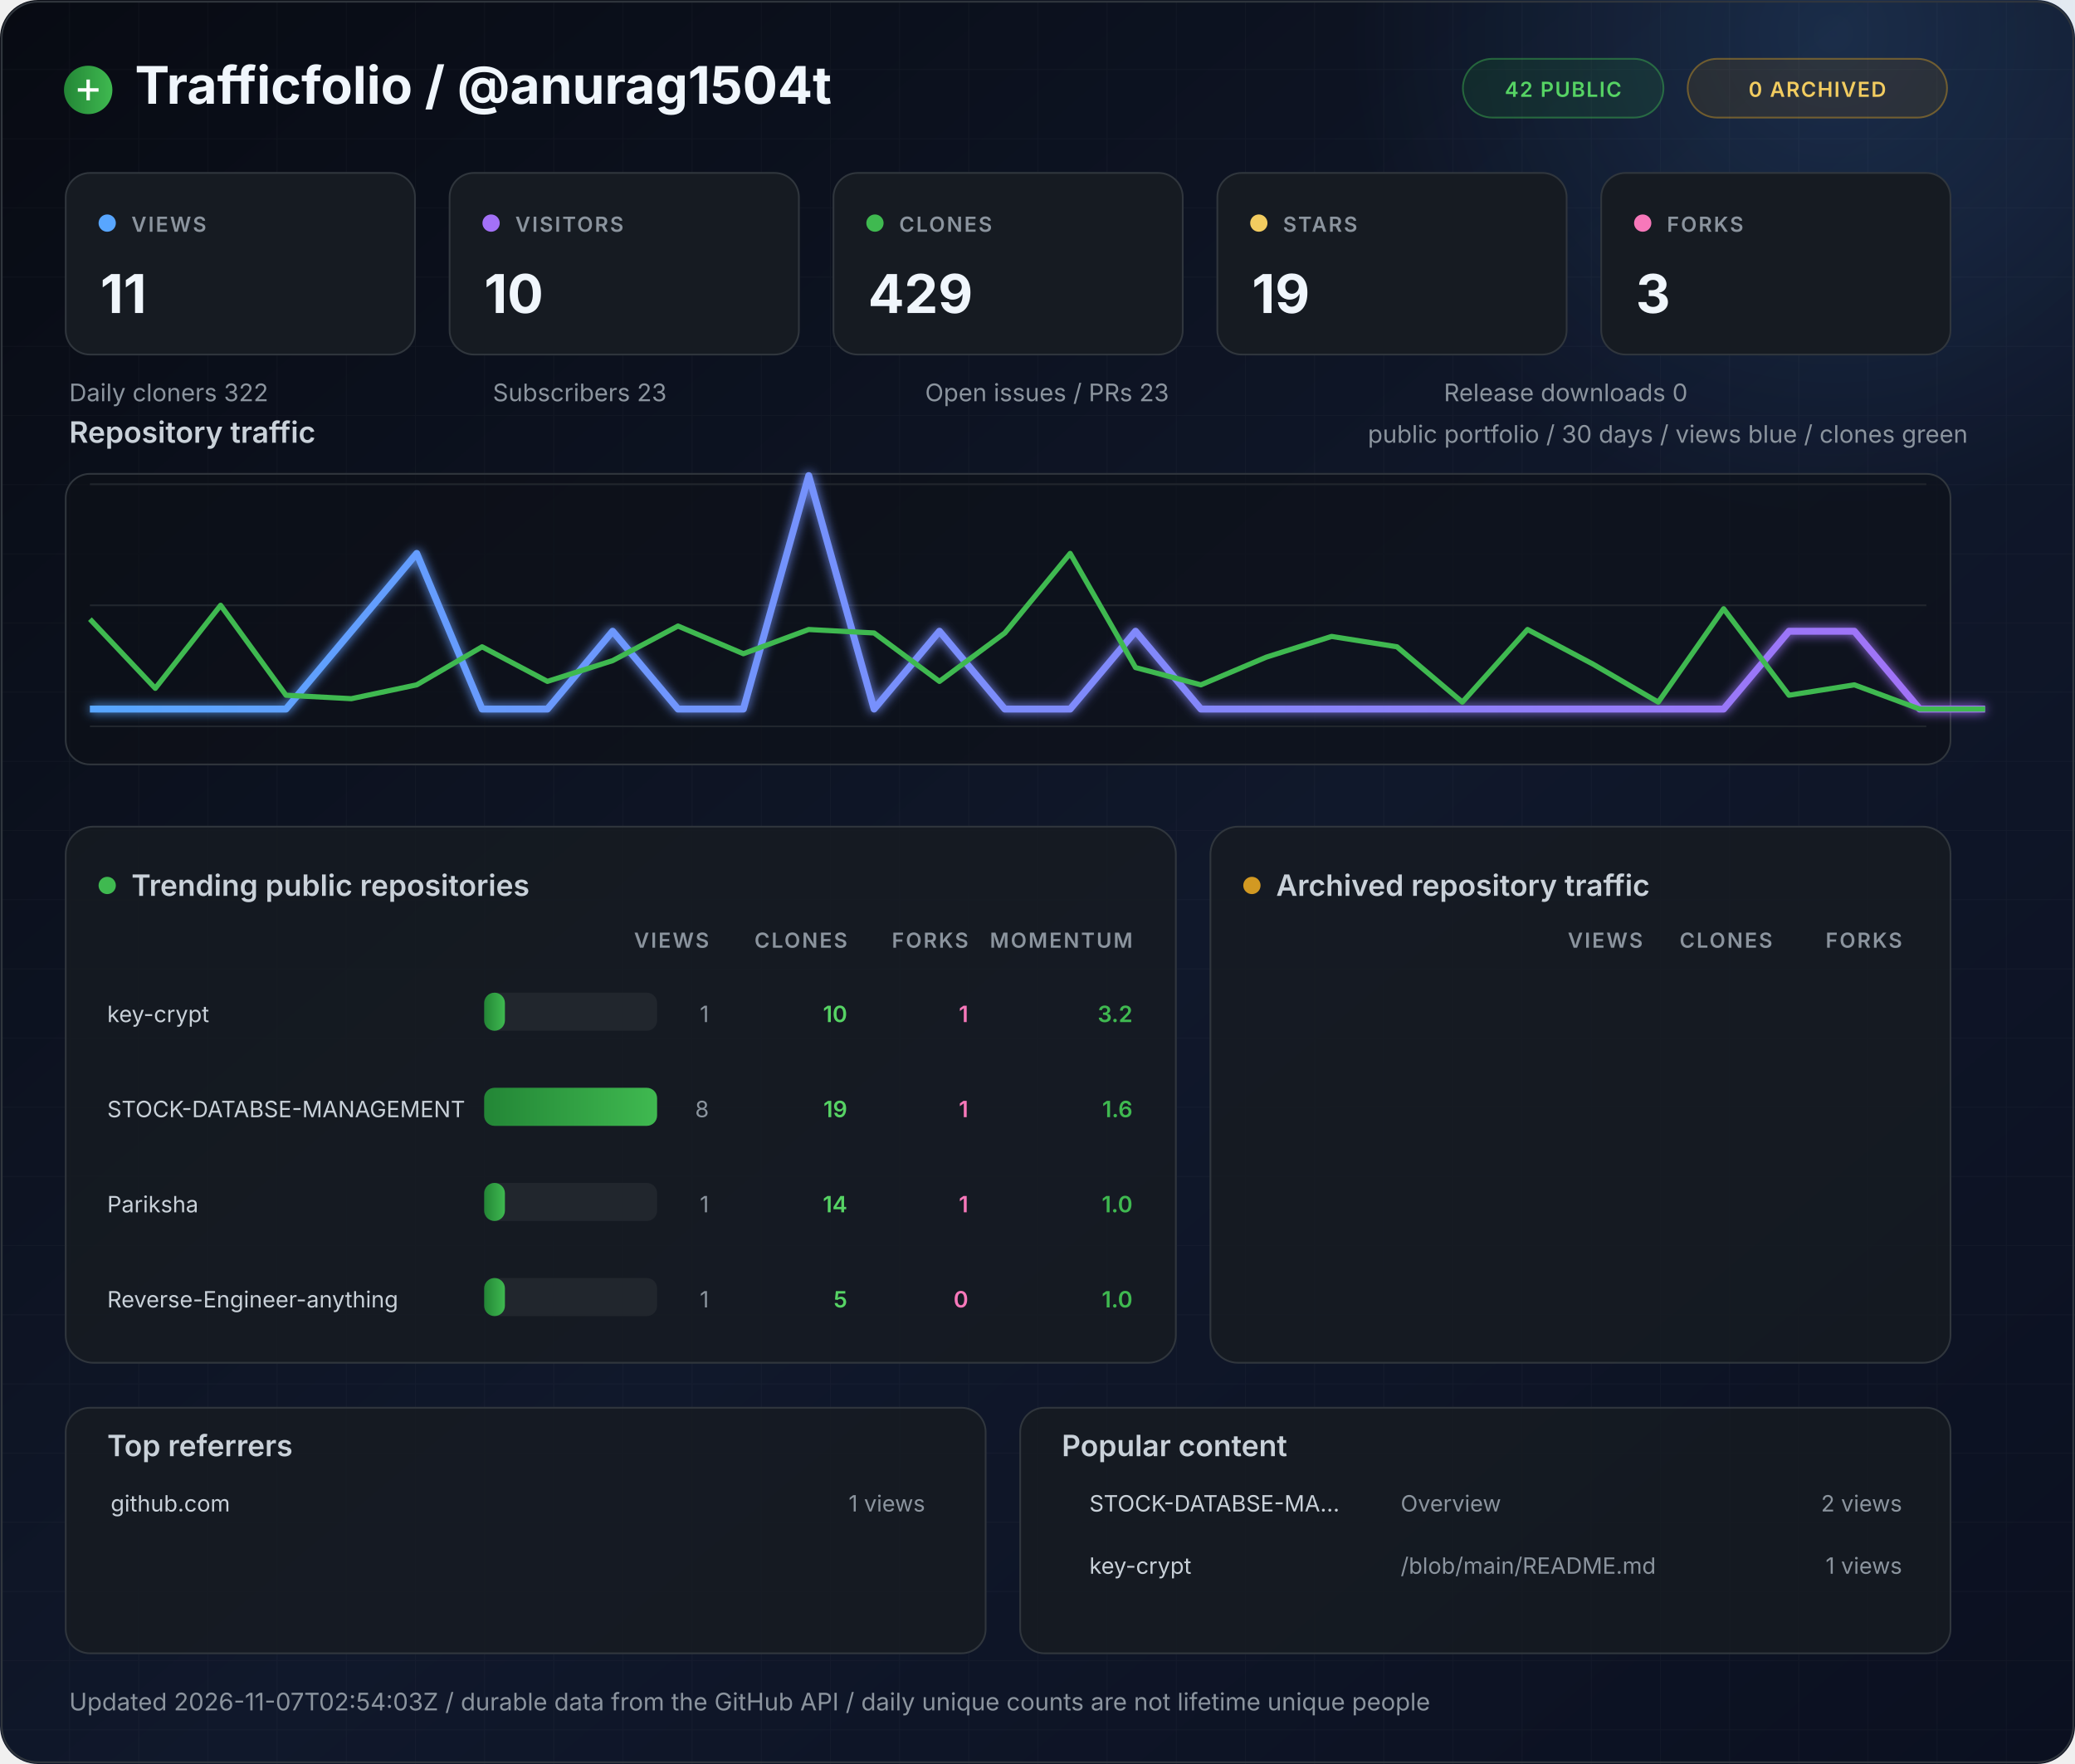
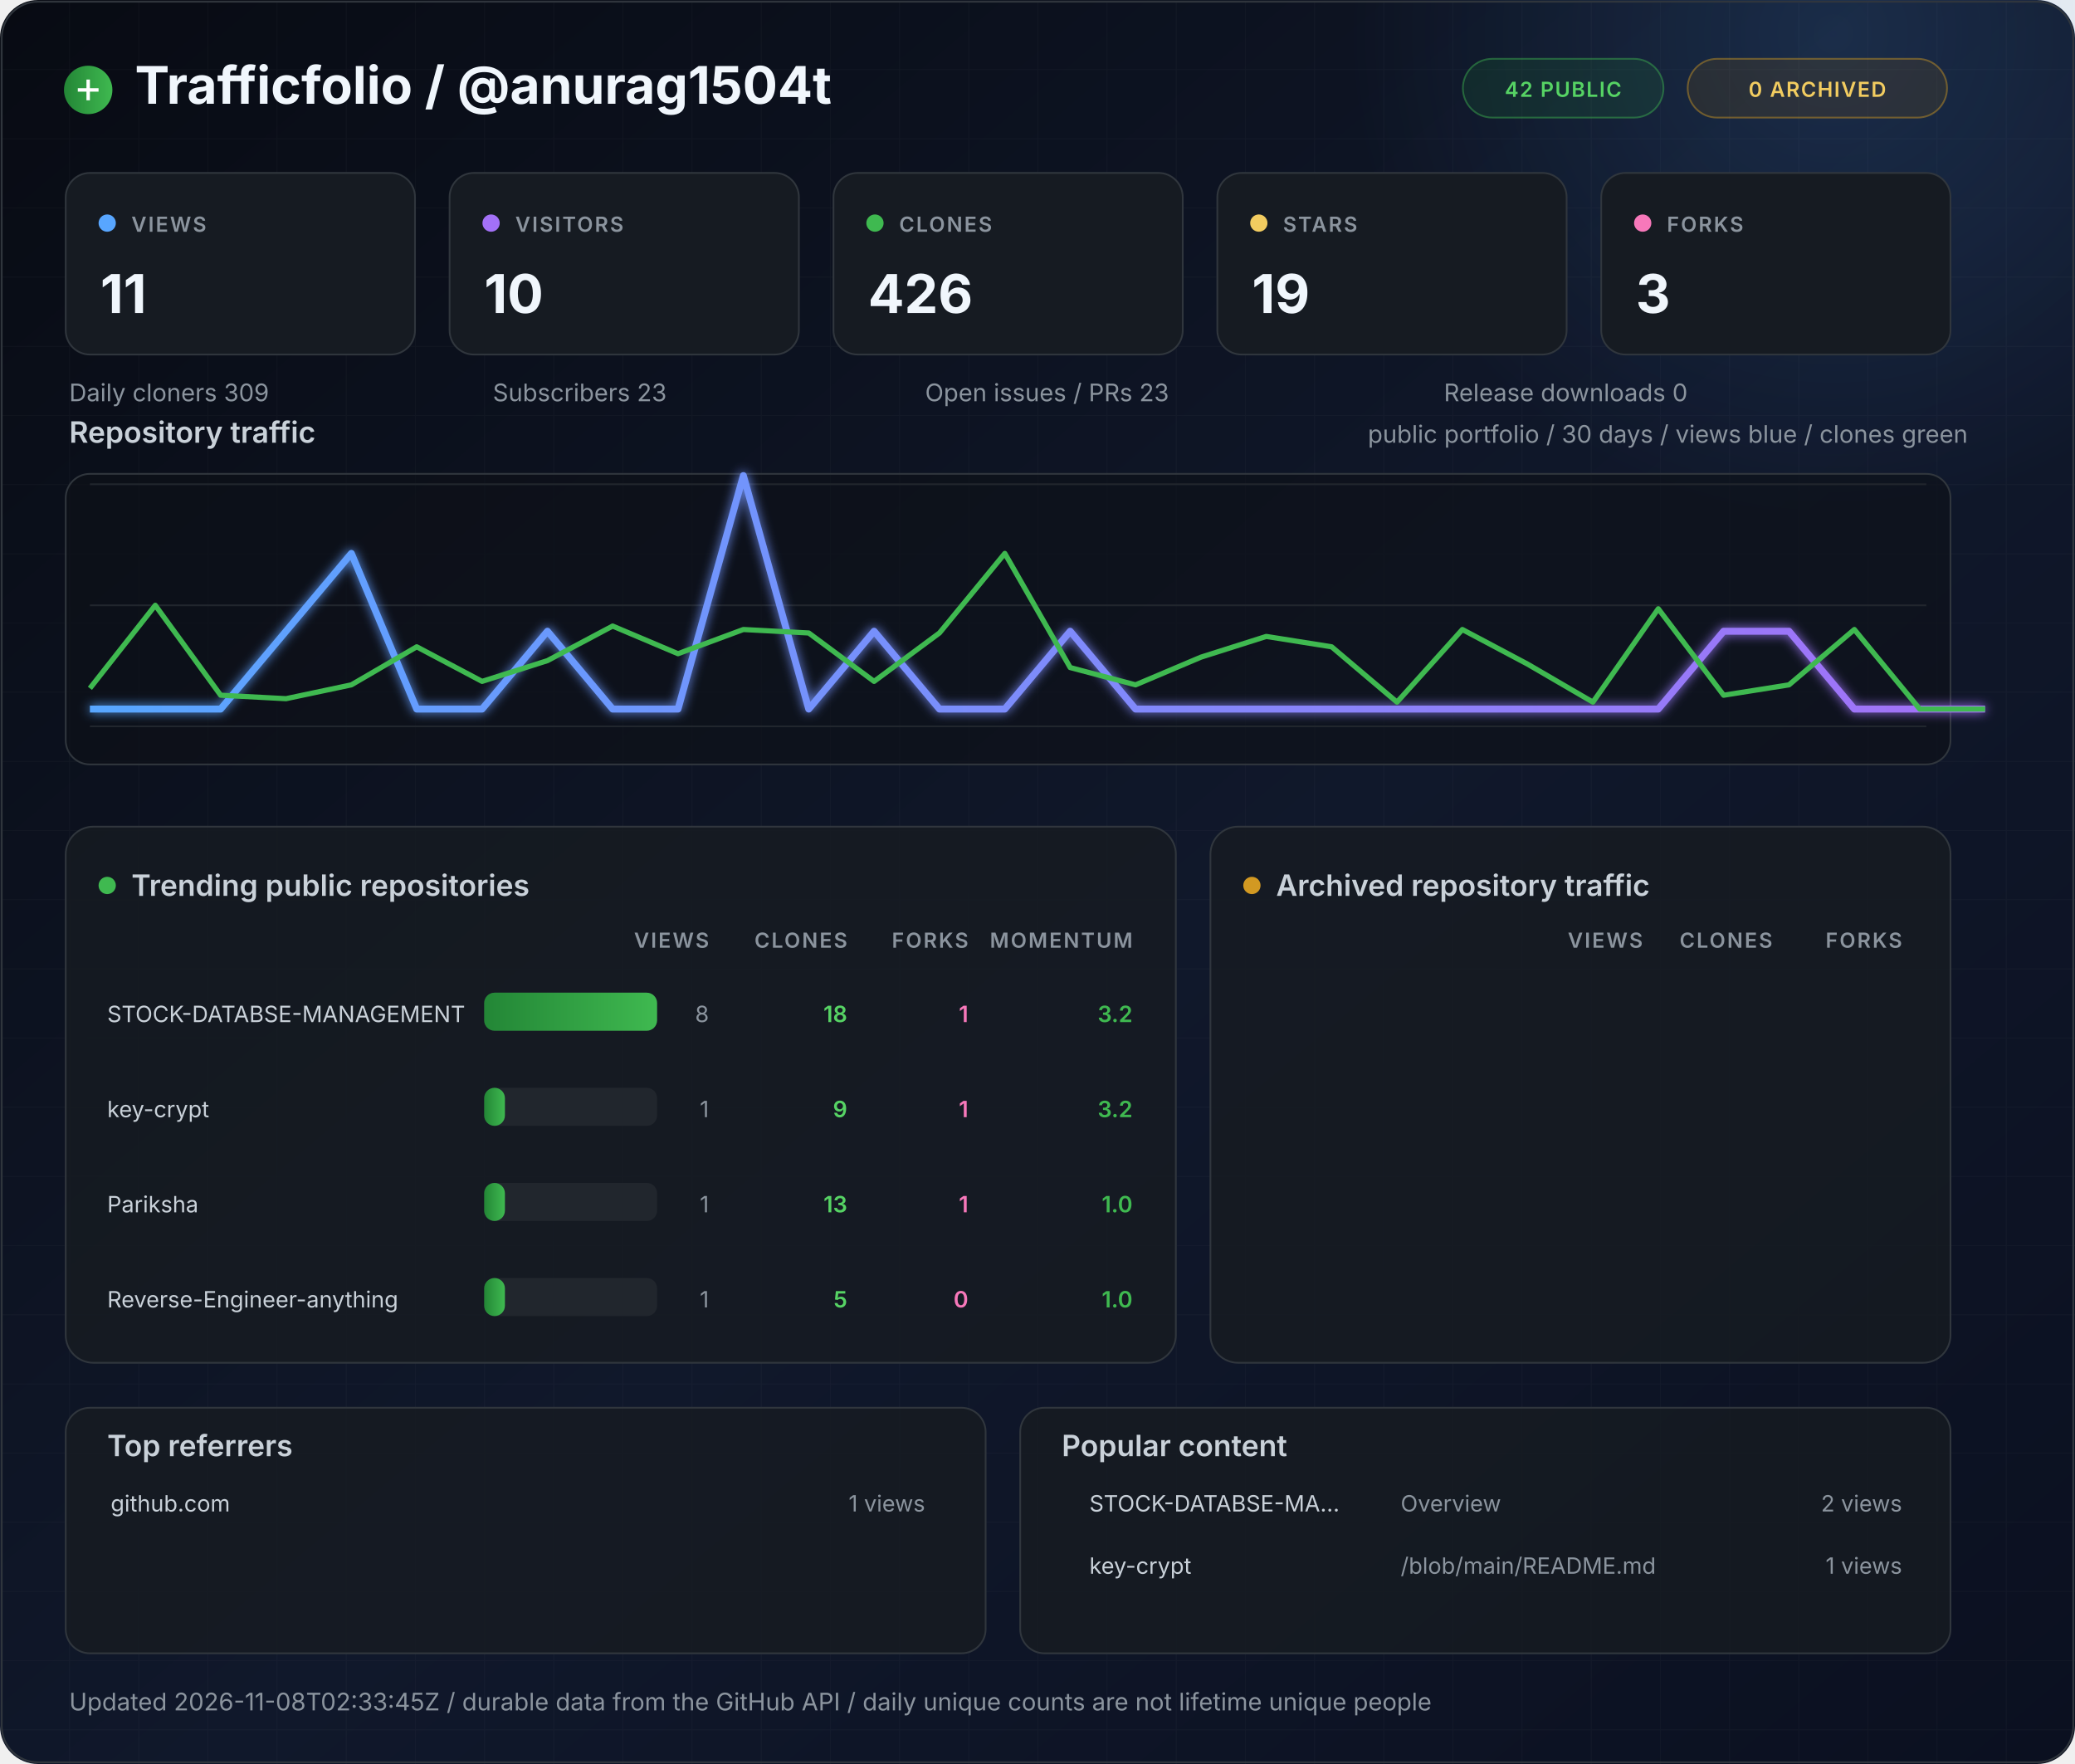
<svg xmlns="http://www.w3.org/2000/svg" width="1200" height="1020" viewBox="0 0 1200 1020" role="img" aria-label="Trafficfolio GitHub analytics dashboard for anurag1504t">
  <defs>
    <linearGradient id="bg" x1="0" y1="0" x2="1" y2="1">
      <stop stop-color="#080b13" />
      <stop offset=".55" stop-color="#10182b" />
      <stop offset="1" stop-color="#0b1020" />
    </linearGradient>
    <linearGradient id="line" x1="0" y1="0" x2="1" y2="0">
      <stop stop-color="#58a6ff" />
      <stop offset="1" stop-color="#a371f7" />
    </linearGradient>
    <linearGradient id="bar" x1="0" y1="0" x2="1" y2="0">
      <stop stop-color="#238636" />
      <stop offset="1" stop-color="#3fb950" />
    </linearGradient>
    <linearGradient id="archiveBar" x1="0" y1="0" x2="1" y2="0">
      <stop stop-color="#9e6a03" />
      <stop offset="1" stop-color="#f2cc60" />
    </linearGradient>
    <radialGradient id="ambient">
      <stop stop-color="#58a6ff" stop-opacity=".16" />
      <stop offset="1" stop-color="#58a6ff" stop-opacity="0" />
    </radialGradient>
    <pattern id="grid" width="40" height="40" patternUnits="userSpaceOnUse">
      <path d="M40 0H0V40" fill="none" stroke="#ffffff" stroke-opacity=".025" />
    </pattern>
    <filter id="glow">
      <feGaussianBlur stdDeviation="3" result="b" />
      <feMerge>
        <feMergeNode in="b" />
        <feMergeNode in="SourceGraphic" />
      </feMerge>
    </filter>
    <style>
    .title{font:750 30px -apple-system,BlinkMacSystemFont,"Segoe UI",sans-serif;fill:#f0f6fc}
    .subtitle{font:14px -apple-system,BlinkMacSystemFont,"Segoe UI",sans-serif;fill:#8b949e}
    .label{font:600 12px -apple-system,BlinkMacSystemFont,"Segoe UI",sans-serif;fill:#8b949e;letter-spacing:1px}
    .metric{font:700 31px -apple-system,BlinkMacSystemFont,"Segoe UI",sans-serif;fill:#f0f6fc}
    .section{font:600 17px -apple-system,BlinkMacSystemFont,"Segoe UI",sans-serif;fill:#c9d1d9}
    .repo,.value,.trend,.archive,.clone,.fork{font:13px -apple-system,BlinkMacSystemFont,"Segoe UI",sans-serif;fill:#c9d1d9}
    .value{fill:#8b949e} .trend{fill:#3fb950;font-weight:600} .archive{fill:#d29922}
    .clone{fill:#56d364;font-weight:600} .fork{fill:#f778ba;font-weight:600}
    .pill{font:600 12px -apple-system,BlinkMacSystemFont,"Segoe UI",sans-serif;letter-spacing:.7px}
  </style>
  </defs>
  <rect width="1200" height="1020" rx="22" fill="url(#bg)" />
  <rect width="1200" height="1020" rx="22" fill="url(#grid)" />
  <circle cx="1060" cy="20" r="280" fill="url(#ambient)" />
  <rect x="1" y="1" width="1198" height="1018" rx="21" fill="none" stroke="#30363d" />
  <circle cx="51" cy="52" r="14" fill="url(#bar)" />
  <path d="M45 52h12M51 46v12" stroke="#fff" stroke-width="2" />
  <text x="78" y="60" class="title">Trafficfolio / @anurag1504t</text>
  <rect x="846" y="34" width="116" height="34" rx="17" fill="#238636" fill-opacity=".16" stroke="#3fb950" stroke-opacity=".45" />
  <text x="904" y="56" text-anchor="middle" class="pill" fill="#56d364">42 PUBLIC</text>
  <rect x="976" y="34" width="150" height="34" rx="17" fill="#9e6a03" fill-opacity=".14" stroke="#d29922" stroke-opacity=".45" />
  <text x="1051" y="56" text-anchor="middle" class="pill" fill="#f2cc60">0 ARCHIVED</text>
  <rect x="38" y="100" width="202" height="105" rx="14" fill="#161b22" stroke="#30363d" />
  <circle cx="62" cy="129" r="5" fill="#58a6ff" />
  <text x="76" y="134" class="label">VIEWS</text>
  <text x="58" y="181" class="metric">11</text>
  <rect x="260" y="100" width="202" height="105" rx="14" fill="#161b22" stroke="#30363d" />
  <circle cx="284" cy="129" r="5" fill="#a371f7" />
  <text x="298" y="134" class="label">VISITORS</text>
  <text x="280" y="181" class="metric">10</text>
  <rect x="482" y="100" width="202" height="105" rx="14" fill="#161b22" stroke="#30363d" />
  <circle cx="506" cy="129" r="5" fill="#3fb950" />
  <text x="520" y="134" class="label">CLONES</text>
-   <text x="502" y="181" class="metric">429</text>
+   <text x="502" y="181" class="metric">426</text>
  <rect x="704" y="100" width="202" height="105" rx="14" fill="#161b22" stroke="#30363d" />
  <circle cx="728" cy="129" r="5" fill="#f2cc60" />
  <text x="742" y="134" class="label">STARS</text>
  <text x="724" y="181" class="metric">19</text>
  <rect x="926" y="100" width="202" height="105" rx="14" fill="#161b22" stroke="#30363d" />
  <circle cx="950" cy="129" r="5" fill="#f778ba" />
  <text x="964" y="134" class="label">FORKS</text>
  <text x="946" y="181" class="metric">3</text>
-   <text x="40" y="232" class="subtitle">Daily cloners 322</text>
+   <text x="40" y="232" class="subtitle">Daily cloners 309</text>
  <text x="285" y="232" class="subtitle">Subscribers 23</text>
  <text x="535" y="232" class="subtitle">Open issues / PRs 23</text>
  <text x="835" y="232" class="subtitle">Release downloads 0</text>
  <text x="40" y="256" class="section">Repository traffic</text>
  <text x="1138" y="256" text-anchor="end" class="subtitle">public portfolio / 30 days / views blue / clones green</text>
  <rect x="38" y="274" width="1090" height="168" rx="14" fill="#0d1117" fill-opacity=".62" stroke="#30363d" />
  <line x1="52" y1="420" x2="1114" y2="420" stroke="#21262d" />
  <line x1="52" y1="350" x2="1114" y2="350" stroke="#21262d" />
  <line x1="52" y1="280" x2="1114" y2="280" stroke="#21262d" />
-   <polyline points="52.0,410.0 89.8,410.0 127.6,410.0 165.4,410.0 203.2,365.0 241.0,320.0 278.8,410.0 316.6,410.0 354.3,365.0 392.1,410.0 429.9,410.0 467.7,275.0 505.5,410.0 543.3,365.0 581.1,410.0 618.9,410.0 656.7,365.0 694.5,410.0 732.3,410.0 770.1,410.0 807.9,410.0 845.7,410.0 883.4,410.0 921.2,410.0 959.0,410.0 996.8,410.0 1034.6,365.0 1072.4,365.0 1110.2,410.0 1148.0,410.0" fill="none" stroke="url(#line)" stroke-width="4" stroke-linejoin="round" filter="url(#glow)" />
-   <polyline points="52.0,358.0 89.8,398.0 127.6,350.0 165.4,402.0 203.2,404.0 241.0,396.0 278.8,374.0 316.6,394.0 354.3,382.0 392.1,362.0 429.9,378.0 467.7,364.0 505.5,366.0 543.3,394.0 581.1,366.0 618.9,320.0 656.7,386.0 694.5,396.0 732.3,380.0 770.1,368.0 807.9,374.0 845.7,406.0 883.4,364.0 921.2,384.0 959.0,406.0 996.8,352.0 1034.6,402.0 1072.4,396.0 1110.2,410.0 1148.0,410.0" fill="none" stroke="#3fb950" stroke-width="3" stroke-linejoin="round" />
+   <polyline points="52.0,410.0 89.8,410.0 127.6,410.0 165.4,365.0 203.2,320.0 241.0,410.0 278.8,410.0 316.6,365.0 354.3,410.0 392.1,410.0 429.9,275.0 467.7,410.0 505.5,365.0 543.3,410.0 581.1,410.0 618.9,365.0 656.7,410.0 694.5,410.0 732.3,410.0 770.1,410.0 807.9,410.0 845.7,410.0 883.4,410.0 921.2,410.0 959.0,410.0 996.8,365.0 1034.6,365.0 1072.4,410.0 1110.2,410.0 1148.0,410.0" fill="none" stroke="url(#line)" stroke-width="4" stroke-linejoin="round" filter="url(#glow)" />
+   <polyline points="52.0,398.0 89.8,350.0 127.6,402.0 165.4,404.0 203.2,396.0 241.0,374.0 278.8,394.0 316.6,382.0 354.3,362.0 392.1,378.0 429.9,364.0 467.7,366.0 505.5,394.0 543.3,366.0 581.1,320.0 618.9,386.0 656.7,396.0 694.5,380.0 732.3,368.0 770.1,374.0 807.9,406.0 845.7,364.0 883.4,384.0 921.2,406.0 959.0,352.0 996.8,402.0 1034.6,396.0 1072.4,364.0 1110.2,410.0 1148.0,410.0" fill="none" stroke="#3fb950" stroke-width="3" stroke-linejoin="round" />
  <rect x="38" y="478" width="642" height="310" rx="16" fill="#161b22" fill-opacity=".82" stroke="#30363d" />
  <circle cx="62" cy="512" r="5" fill="#3fb950" />
  <text x="76" y="518" class="section">Trending public repositories</text>
  <text x="410" y="548" text-anchor="end" class="label">VIEWS</text>
  <text x="490" y="548" text-anchor="end" class="label">CLONES</text>
  <text x="560" y="548" text-anchor="end" class="label">FORKS</text>
  <text x="655" y="548" text-anchor="end" class="label">MOMENTUM</text>
-   <text x="62" y="591" class="repo">key-crypt</text>
+   <text x="62" y="591" class="repo">STOCK-DATABSE-MANAGEMENT</text>
  <rect x="280" y="574" width="100" height="22" rx="6" fill="#21262d" />
-   <rect x="280" y="574" width="12" height="22" rx="6" fill="url(#bar)" />
-   <text x="410" y="591" text-anchor="end" class="value">1</text>
-   <text x="490" y="591" text-anchor="end" class="clone">10</text>
+   <rect x="280" y="574" width="100" height="22" rx="6" fill="url(#bar)" />
+   <text x="410" y="591" text-anchor="end" class="value">8</text>
+   <text x="490" y="591" text-anchor="end" class="clone">18</text>
  <text x="560" y="591" text-anchor="end" class="fork">1</text>
  <text x="655" y="591" text-anchor="end" class="trend">3.2</text>
-   <text x="62" y="646" class="repo">STOCK-DATABSE-MANAGEMENT</text>
+   <text x="62" y="646" class="repo">key-crypt</text>
  <rect x="280" y="629" width="100" height="22" rx="6" fill="#21262d" />
-   <rect x="280" y="629" width="100" height="22" rx="6" fill="url(#bar)" />
-   <text x="410" y="646" text-anchor="end" class="value">8</text>
-   <text x="490" y="646" text-anchor="end" class="clone">19</text>
+   <rect x="280" y="629" width="12" height="22" rx="6" fill="url(#bar)" />
+   <text x="410" y="646" text-anchor="end" class="value">1</text>
+   <text x="490" y="646" text-anchor="end" class="clone">9</text>
  <text x="560" y="646" text-anchor="end" class="fork">1</text>
-   <text x="655" y="646" text-anchor="end" class="trend">1.6</text>
+   <text x="655" y="646" text-anchor="end" class="trend">3.2</text>
  <text x="62" y="701" class="repo">Pariksha</text>
  <rect x="280" y="684" width="100" height="22" rx="6" fill="#21262d" />
  <rect x="280" y="684" width="12" height="22" rx="6" fill="url(#bar)" />
  <text x="410" y="701" text-anchor="end" class="value">1</text>
-   <text x="490" y="701" text-anchor="end" class="clone">14</text>
+   <text x="490" y="701" text-anchor="end" class="clone">13</text>
  <text x="560" y="701" text-anchor="end" class="fork">1</text>
  <text x="655" y="701" text-anchor="end" class="trend">1.0</text>
  <text x="62" y="756" class="repo">Reverse-Engineer-anything</text>
  <rect x="280" y="739" width="100" height="22" rx="6" fill="#21262d" />
  <rect x="280" y="739" width="12" height="22" rx="6" fill="url(#bar)" />
  <text x="410" y="756" text-anchor="end" class="value">1</text>
  <text x="490" y="756" text-anchor="end" class="clone">5</text>
  <text x="560" y="756" text-anchor="end" class="fork">0</text>
  <text x="655" y="756" text-anchor="end" class="trend">1.0</text>
  <rect x="700" y="478" width="428" height="310" rx="16" fill="#161b22" fill-opacity=".82" stroke="#30363d" />
  <circle cx="724" cy="512" r="5" fill="#d29922" />
  <text x="738" y="518" class="section">Archived repository traffic</text>
  <text x="950" y="548" text-anchor="end" class="label">VIEWS</text>
  <text x="1025" y="548" text-anchor="end" class="label">CLONES</text>
  <text x="1100" y="548" text-anchor="end" class="label">FORKS</text>
  <rect x="38" y="814" width="532" height="142" rx="14" fill="#161b22" fill-opacity=".82" stroke="#30363d" />
  <text x="62" y="842" class="section">Top referrers</text>
  <text x="64" y="874" class="repo">github.com</text>
  <text x="535" y="874" text-anchor="end" class="value">1 views</text>
  <rect x="590" y="814" width="538" height="142" rx="14" fill="#161b22" fill-opacity=".82" stroke="#30363d" />
  <text x="614" y="842" class="section">Popular content</text>
  <text x="630" y="874" class="repo">STOCK-DATABSE-MA...</text>
  <text x="810" y="874" class="value">Overview</text>
  <text x="1100" y="874" text-anchor="end" class="value">2 views</text>
  <text x="630" y="910" class="repo">key-crypt</text>
  <text x="810" y="910" class="value">/blob/main/README.md</text>
  <text x="1100" y="910" text-anchor="end" class="value">1 views</text>
-   <text x="40" y="989" class="subtitle">Updated 2026-11-07T02:54:03Z / durable data from the GitHub API / daily unique counts are not lifetime unique people</text>
+   <text x="40" y="989" class="subtitle">Updated 2026-11-08T02:33:45Z / durable data from the GitHub API / daily unique counts are not lifetime unique people</text>
</svg>
